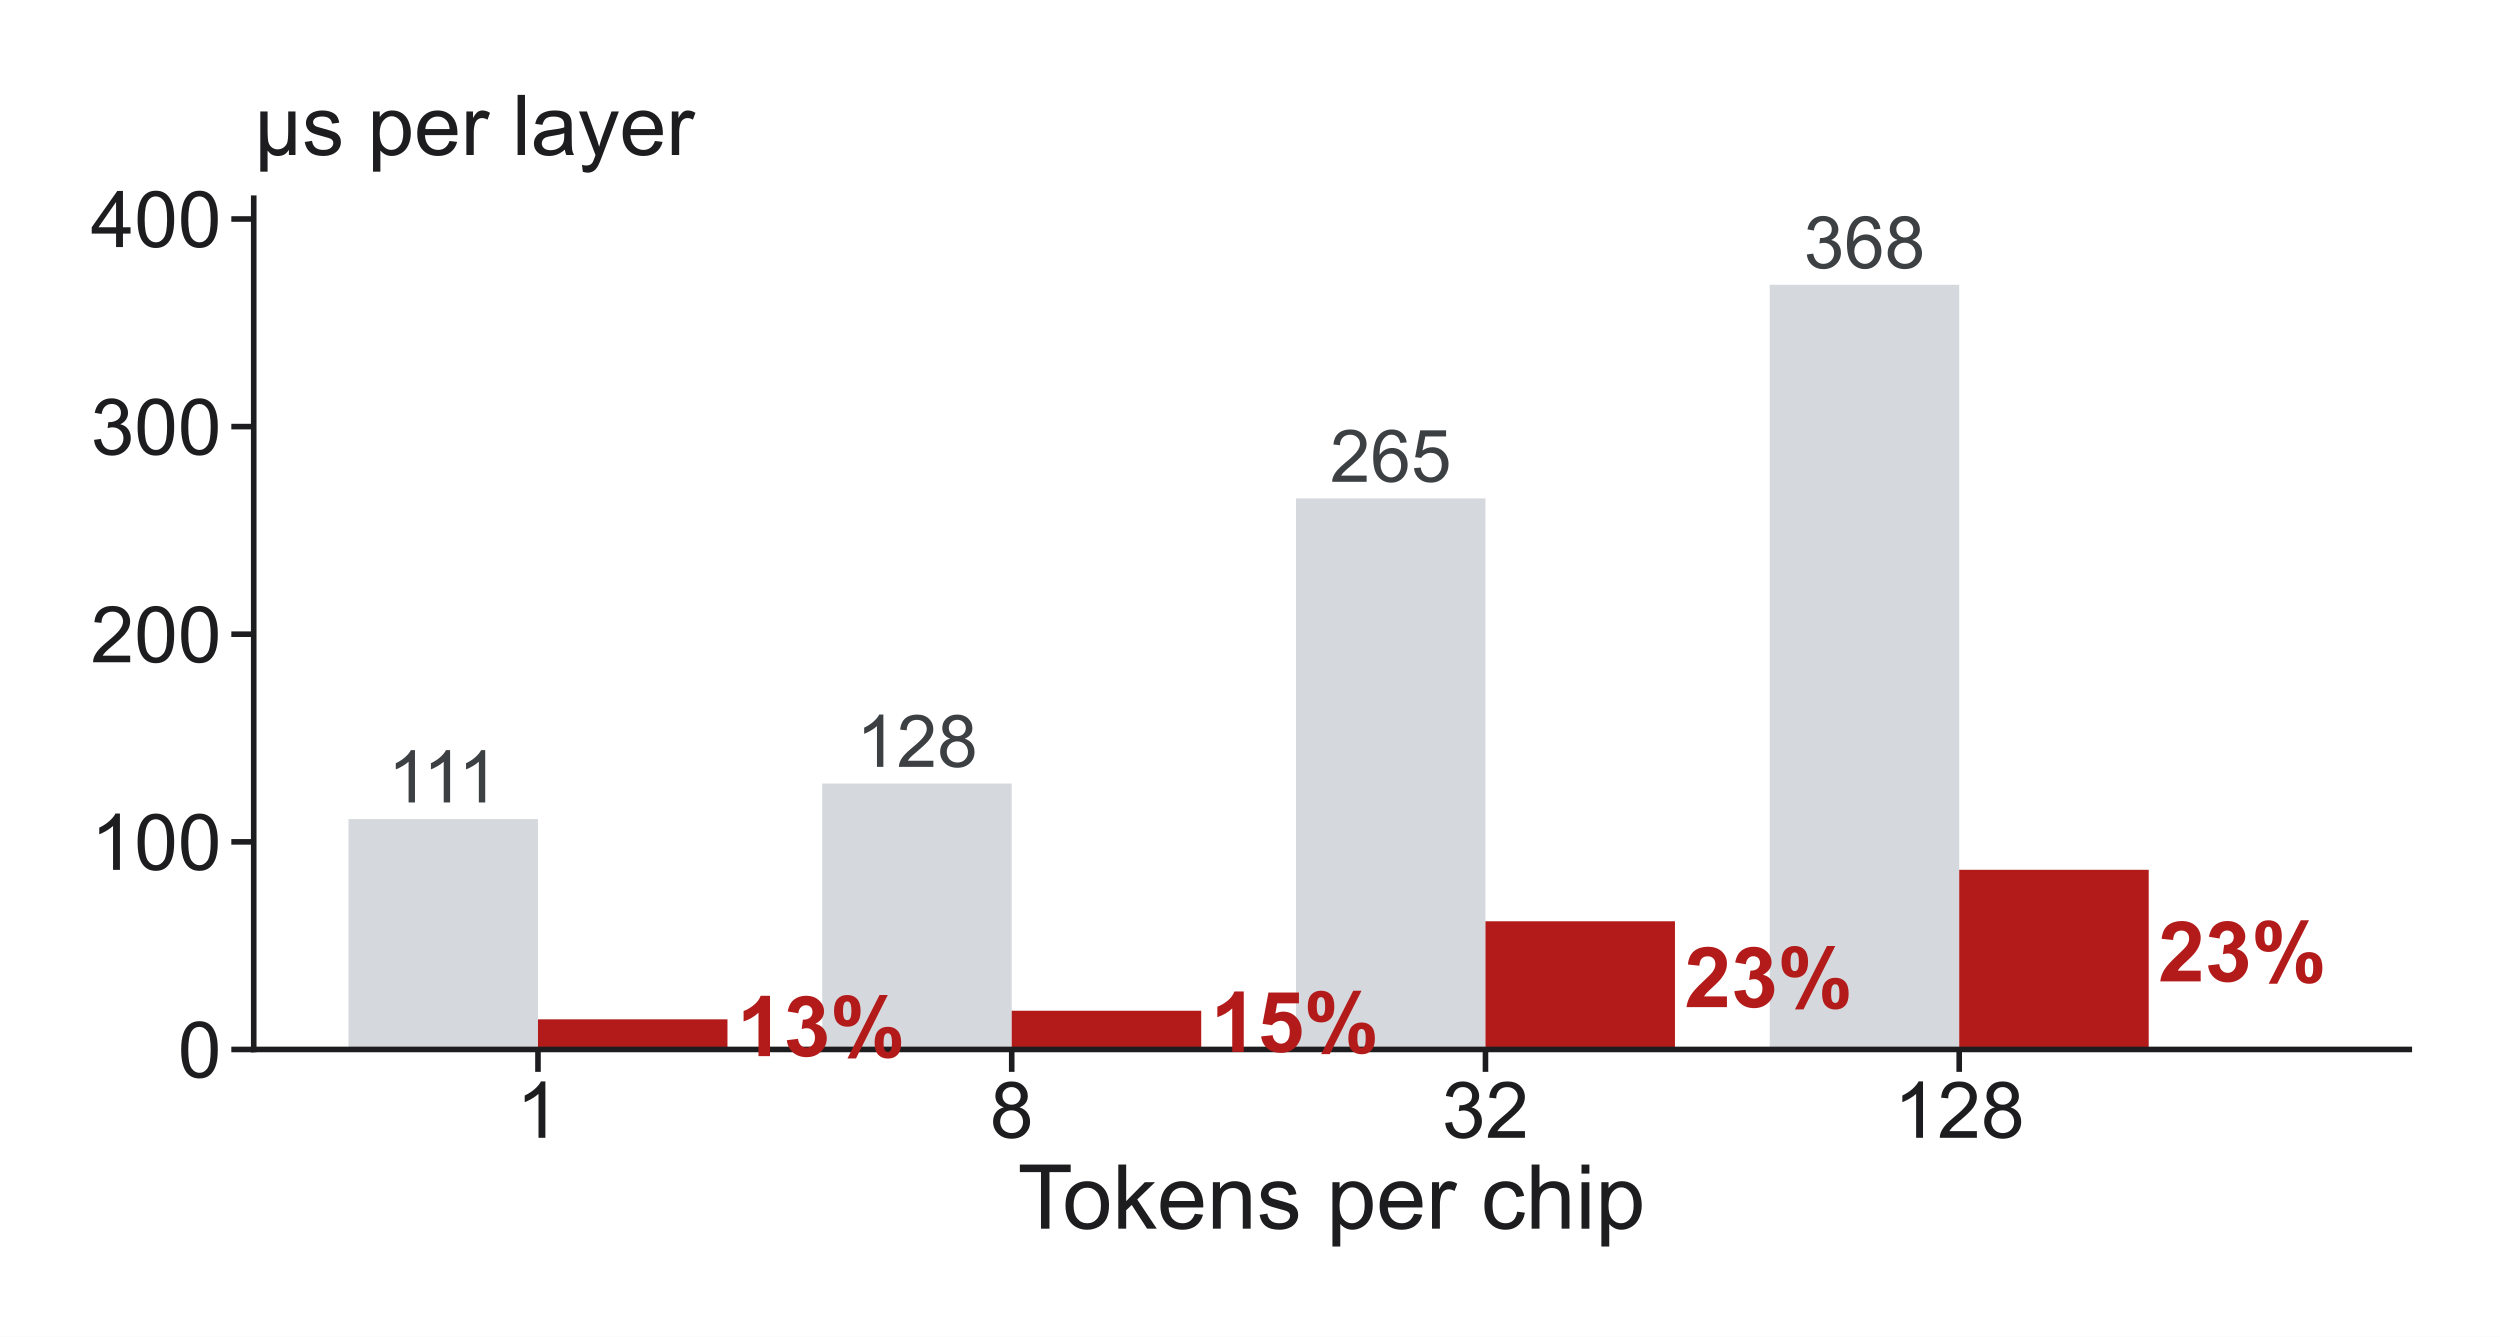
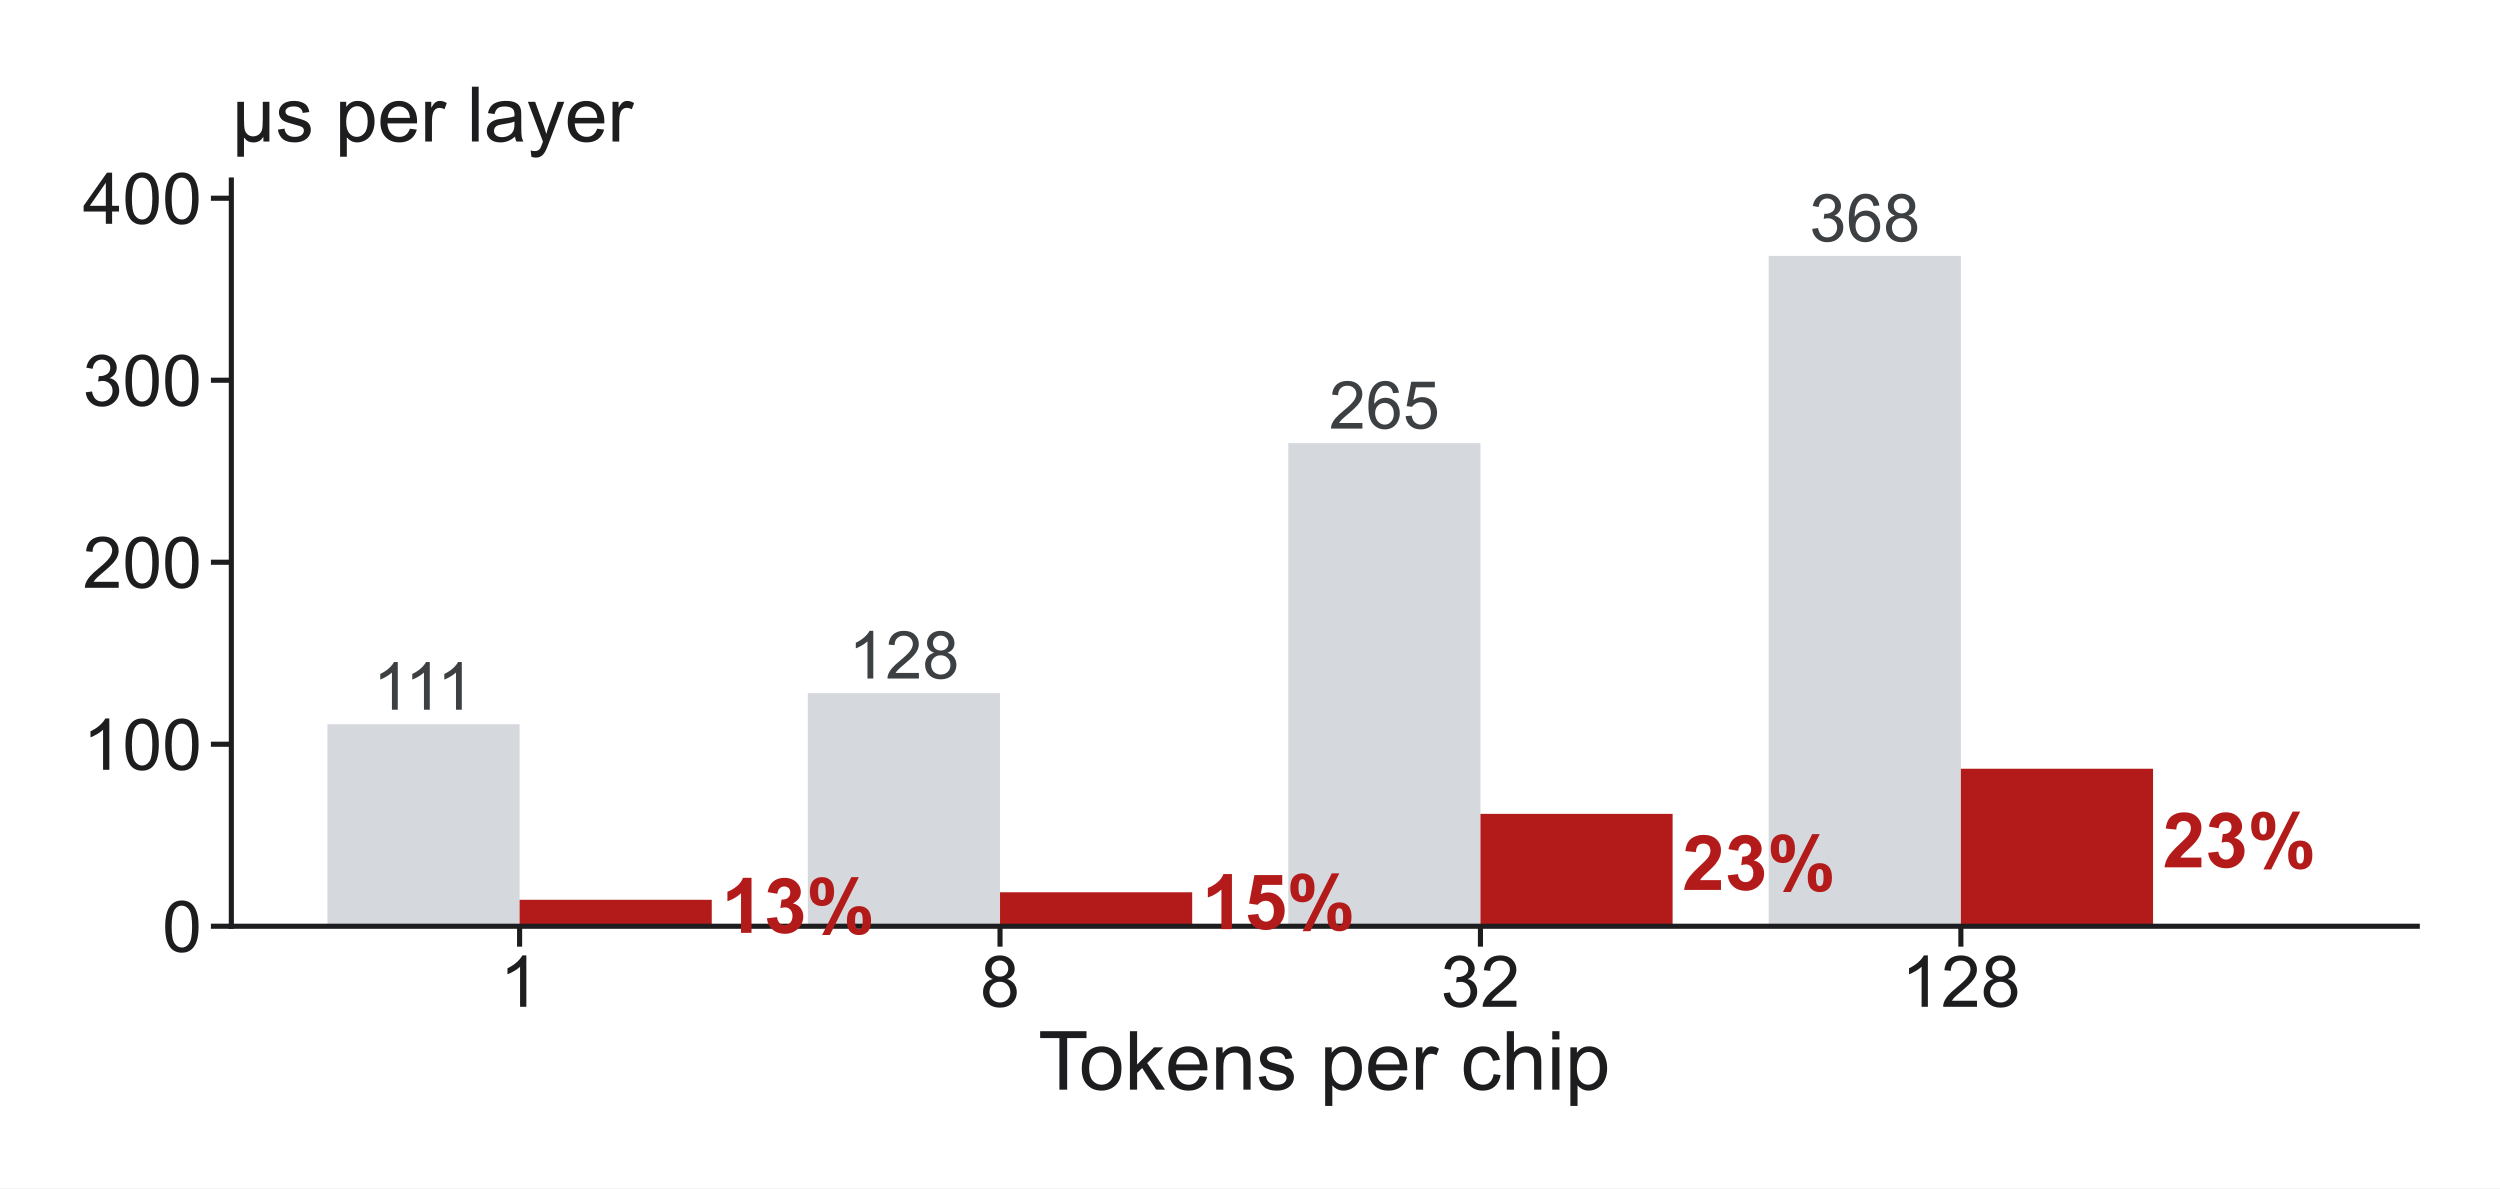
- <svg xmlns="http://www.w3.org/2000/svg" xmlns:xlink="http://www.w3.org/1999/xlink" width="892.793pt" height="477.398pt" viewBox="0 0 892.793 477.398" version="1.1">
+ <svg xmlns="http://www.w3.org/2000/svg" xmlns:xlink="http://www.w3.org/1999/xlink" width="979.195pt" height="465.41pt" viewBox="0 0 979.195 465.41" version="1.1">
  <defs>
    <style type="text/css">*{stroke-linejoin: round; stroke-linecap: butt}</style>
  </defs>
  <g id="figure_1">
    <g id="patch_1">
-       <path d="M 0 477.398  L 892.793 477.398  L 892.793 0  L 0 0  z " style="fill: #ffffff" />
+       <path d="M 0 465.41  L 979.195 465.41  L 979.195 0  L 0 0  z " style="fill: #ffffff" />
    </g>
    <g id="axes_1">
      <g id="patch_2">
-         <path d="M 90.61 374.778  L 860.393 374.778  L 860.393 70.788  L 90.61 70.788  z " style="fill: #ffffff" />
+         <path d="M 90.61 362.79  L 946.795 362.79  L 946.795 70.511  L 90.61 70.511  z " style="fill: #ffffff" />
      </g>
      <g id="patch_3">
-         <path d="M 124.447 374.778  L 192.12 374.778  L 192.12 292.504  L 124.447 292.504  z " clip-path="url(#p8fa03397d4)" style="fill: #d5d8dc" />
+         <path d="M 128.245 362.79  L 203.514 362.79  L 203.514 283.685  L 128.245 283.685  z " clip-path="url(#pafab7bd5de)" style="fill: #d5d8dc" />
      </g>
      <g id="patch_4">
-         <path d="M 293.63 374.778  L 361.303 374.778  L 361.303 279.802  L 293.63 279.802  z " clip-path="url(#p8fa03397d4)" style="fill: #d5d8dc" />
+         <path d="M 316.417 362.79  L 391.686 362.79  L 391.686 271.473  L 316.417 271.473  z " clip-path="url(#pafab7bd5de)" style="fill: #d5d8dc" />
      </g>
      <g id="patch_5">
-         <path d="M 462.813 374.778  L 530.486 374.778  L 530.486 177.98  L 462.813 177.98  z " clip-path="url(#p8fa03397d4)" style="fill: #d5d8dc" />
+         <path d="M 504.59 362.79  L 579.859 362.79  L 579.859 173.574  L 504.59 173.574  z " clip-path="url(#pafab7bd5de)" style="fill: #d5d8dc" />
      </g>
      <g id="patch_6">
-         <path d="M 631.996 374.778  L 699.669 374.778  L 699.669 101.718  L 631.996 101.718  z " clip-path="url(#p8fa03397d4)" style="fill: #d5d8dc" />
+         <path d="M 692.762 362.79  L 768.031 362.79  L 768.031 100.25  L 692.762 100.25  z " clip-path="url(#pafab7bd5de)" style="fill: #d5d8dc" />
      </g>
      <g id="patch_7">
-         <path d="M 192.12 374.778  L 259.793 374.778  L 259.793 364.011  L 192.12 364.011  z " clip-path="url(#p8fa03397d4)" style="fill: #b31b1b" />
+         <path d="M 203.514 362.79  L 278.783 362.79  L 278.783 352.437  L 203.514 352.437  z " clip-path="url(#pafab7bd5de)" style="fill: #b31b1b" />
      </g>
      <g id="patch_8">
-         <path d="M 361.303 374.778  L 428.976 374.778  L 428.976 360.943  L 361.303 360.943  z " clip-path="url(#p8fa03397d4)" style="fill: #b31b1b" />
+         <path d="M 391.686 362.79  L 466.955 362.79  L 466.955 349.488  L 391.686 349.488  z " clip-path="url(#pafab7bd5de)" style="fill: #b31b1b" />
      </g>
      <g id="patch_9">
-         <path d="M 530.486 374.778  L 598.159 374.778  L 598.159 328.992  L 530.486 328.992  z " clip-path="url(#p8fa03397d4)" style="fill: #b31b1b" />
+         <path d="M 579.859 362.79  L 655.128 362.79  L 655.128 318.768  L 579.859 318.768  z " clip-path="url(#pafab7bd5de)" style="fill: #b31b1b" />
      </g>
      <g id="patch_10">
-         <path d="M 699.669 374.778  L 767.342 374.778  L 767.342 310.625  L 699.669 310.625  z " clip-path="url(#p8fa03397d4)" style="fill: #b31b1b" />
+         <path d="M 768.031 362.79  L 843.3 362.79  L 843.3 301.108  L 768.031 301.108  z " clip-path="url(#pafab7bd5de)" style="fill: #b31b1b" />
      </g>
      <g id="matplotlib.axis_1">
        <g id="xtick_1">
          <g id="line2d_1">
            <defs>
-               <path id="m0e2b39ab40" d="M 0 0  L 0 8  " style="stroke: #1d1d1f; stroke-width: 2" />
+               <path id="m8f54d06ad7" d="M 0 0  L 0 8  " style="stroke: #1d1d1f; stroke-width: 2" />
            </defs>
            <g>
-               <use xlink:href="#m0e2b39ab40" x="192.12" y="374.778" style="fill: #1d1d1f; stroke: #1d1d1f; stroke-width: 2" />
+               <use xlink:href="#m8f54d06ad7" x="203.514" y="362.79" style="fill: #1d1d1f; stroke: #1d1d1f; stroke-width: 2" />
            </g>
          </g>
          <g id="text_1">
-             <g style="fill: #1d1d1f" transform="translate(184.3345 406.3203) scale(0.28 -0.28)">
+             <g style="fill: #1d1d1f" transform="translate(195.7282 394.332) scale(0.28 -0.28)">
              <defs>
                <path id="ArialMT-31" d="M 2384 0  L 1822 0  L 1822 3584  Q 1619 3391 1289 3197  Q 959 3003 697 2906  L 697 3450  Q 1169 3672 1522 3987  Q 1875 4303 2022 4600  L 2384 4600  L 2384 0  z " transform="scale(0.015625)" />
              </defs>
              <use xlink:href="#ArialMT-31" />
            </g>
          </g>
        </g>
        <g id="xtick_2">
          <g id="line2d_2">
            <g>
-               <use xlink:href="#m0e2b39ab40" x="361.303" y="374.778" style="fill: #1d1d1f; stroke: #1d1d1f; stroke-width: 2" />
+               <use xlink:href="#m8f54d06ad7" x="391.686" y="362.79" style="fill: #1d1d1f; stroke: #1d1d1f; stroke-width: 2" />
            </g>
          </g>
          <g id="text_2">
-             <g style="fill: #1d1d1f" transform="translate(353.5176 406.3203) scale(0.28 -0.28)">
+             <g style="fill: #1d1d1f" transform="translate(383.9008 394.332) scale(0.28 -0.28)">
              <defs>
                <path id="ArialMT-38" d="M 1131 2484  Q 781 2613 612 2850  Q 444 3088 444 3419  Q 444 3919 803 4259  Q 1163 4600 1759 4600  Q 2359 4600 2725 4251  Q 3091 3903 3091 3403  Q 3091 3084 2923 2848  Q 2756 2613 2416 2484  Q 2838 2347 3058 2040  Q 3278 1734 3278 1309  Q 3278 722 2862 322  Q 2447 -78 1769 -78  Q 1091 -78 675 323  Q 259 725 259 1325  Q 259 1772 486 2073  Q 713 2375 1131 2484  z M 1019 3438  Q 1019 3113 1228 2906  Q 1438 2700 1772 2700  Q 2097 2700 2305 2904  Q 2513 3109 2513 3406  Q 2513 3716 2298 3927  Q 2084 4138 1766 4138  Q 1444 4138 1231 3931  Q 1019 3725 1019 3438  z M 838 1322  Q 838 1081 952 856  Q 1066 631 1291 507  Q 1516 384 1775 384  Q 2178 384 2440 643  Q 2703 903 2703 1303  Q 2703 1709 2433 1975  Q 2163 2241 1756 2241  Q 1359 2241 1098 1978  Q 838 1716 838 1322  z " transform="scale(0.015625)" />
              </defs>
              <use xlink:href="#ArialMT-38" />
            </g>
          </g>
        </g>
        <g id="xtick_3">
          <g id="line2d_3">
            <g>
-               <use xlink:href="#m0e2b39ab40" x="530.486" y="374.778" style="fill: #1d1d1f; stroke: #1d1d1f; stroke-width: 2" />
+               <use xlink:href="#m8f54d06ad7" x="579.859" y="362.79" style="fill: #1d1d1f; stroke: #1d1d1f; stroke-width: 2" />
            </g>
          </g>
          <g id="text_3">
-             <g style="fill: #1d1d1f" transform="translate(514.9154 406.3203) scale(0.28 -0.28)">
+             <g style="fill: #1d1d1f" transform="translate(564.2881 394.332) scale(0.28 -0.28)">
              <defs>
                <path id="ArialMT-33" d="M 269 1209  L 831 1284  Q 928 806 1161 595  Q 1394 384 1728 384  Q 2125 384 2398 659  Q 2672 934 2672 1341  Q 2672 1728 2419 1979  Q 2166 2231 1775 2231  Q 1616 2231 1378 2169  L 1441 2663  Q 1497 2656 1531 2656  Q 1891 2656 2178 2843  Q 2466 3031 2466 3422  Q 2466 3731 2256 3934  Q 2047 4138 1716 4138  Q 1388 4138 1169 3931  Q 950 3725 888 3313  L 325 3413  Q 428 3978 793 4289  Q 1159 4600 1703 4600  Q 2078 4600 2393 4439  Q 2709 4278 2876 4000  Q 3044 3722 3044 3409  Q 3044 3113 2884 2869  Q 2725 2625 2413 2481  Q 2819 2388 3044 2092  Q 3269 1797 3269 1353  Q 3269 753 2831 336  Q 2394 -81 1725 -81  Q 1122 -81 723 278  Q 325 638 269 1209  z " transform="scale(0.015625)" />
                <path id="ArialMT-32" d="M 3222 541  L 3222 0  L 194 0  Q 188 203 259 391  Q 375 700 629 1000  Q 884 1300 1366 1694  Q 2113 2306 2375 2664  Q 2638 3022 2638 3341  Q 2638 3675 2398 3904  Q 2159 4134 1775 4134  Q 1369 4134 1125 3890  Q 881 3647 878 3216  L 300 3275  Q 359 3922 746 4261  Q 1134 4600 1788 4600  Q 2447 4600 2831 4234  Q 3216 3869 3216 3328  Q 3216 3053 3103 2787  Q 2991 2522 2730 2228  Q 2469 1934 1863 1422  Q 1356 997 1212 845  Q 1069 694 975 541  L 3222 541  z " transform="scale(0.015625)" />
              </defs>
              <use xlink:href="#ArialMT-33" />
              <use xlink:href="#ArialMT-32" transform="translate(55.61523 0)" />
            </g>
          </g>
        </g>
        <g id="xtick_4">
          <g id="line2d_4">
            <g>
-               <use xlink:href="#m0e2b39ab40" x="699.669" y="374.778" style="fill: #1d1d1f; stroke: #1d1d1f; stroke-width: 2" />
+               <use xlink:href="#m8f54d06ad7" x="768.031" y="362.79" style="fill: #1d1d1f; stroke: #1d1d1f; stroke-width: 2" />
            </g>
          </g>
          <g id="text_4">
-             <g style="fill: #1d1d1f" transform="translate(676.3131 406.3203) scale(0.28 -0.28)">
+             <g style="fill: #1d1d1f" transform="translate(744.6754 394.332) scale(0.28 -0.28)">
              <use xlink:href="#ArialMT-31" />
              <use xlink:href="#ArialMT-32" transform="translate(55.61523 0)" />
              <use xlink:href="#ArialMT-38" transform="translate(111.2305 0)" />
            </g>
          </g>
        </g>
        <g id="text_5">
-           <g style="fill: #1d1d1f" transform="translate(363.454 438.7903) scale(0.32 -0.32)">
+           <g style="fill: #1d1d1f" transform="translate(406.6552 426.802) scale(0.32 -0.32)">
            <defs>
              <path id="ArialMT-54" d="M 1659 0  L 1659 4041  L 150 4041  L 150 4581  L 3781 4581  L 3781 4041  L 2266 4041  L 2266 0  L 1659 0  z " transform="scale(0.015625)" />
              <path id="ArialMT-6f" d="M 213 1659  Q 213 2581 725 3025  Q 1153 3394 1769 3394  Q 2453 3394 2887 2945  Q 3322 2497 3322 1706  Q 3322 1066 3130 698  Q 2938 331 2570 128  Q 2203 -75 1769 -75  Q 1072 -75 642 372  Q 213 819 213 1659  z M 791 1659  Q 791 1022 1069 705  Q 1347 388 1769 388  Q 2188 388 2466 706  Q 2744 1025 2744 1678  Q 2744 2294 2464 2611  Q 2184 2928 1769 2928  Q 1347 2928 1069 2612  Q 791 2297 791 1659  z " transform="scale(0.015625)" />
              <path id="ArialMT-6b" d="M 425 0  L 425 4581  L 988 4581  L 988 1969  L 2319 3319  L 3047 3319  L 1778 2088  L 3175 0  L 2481 0  L 1384 1697  L 988 1316  L 988 0  L 425 0  z " transform="scale(0.015625)" />
              <path id="ArialMT-65" d="M 2694 1069  L 3275 997  Q 3138 488 2766 206  Q 2394 -75 1816 -75  Q 1088 -75 661 373  Q 234 822 234 1631  Q 234 2469 665 2931  Q 1097 3394 1784 3394  Q 2450 3394 2872 2941  Q 3294 2488 3294 1666  Q 3294 1616 3291 1516  L 816 1516  Q 847 969 1125 678  Q 1403 388 1819 388  Q 2128 388 2347 550  Q 2566 713 2694 1069  z M 847 1978  L 2700 1978  Q 2663 2397 2488 2606  Q 2219 2931 1791 2931  Q 1403 2931 1139 2672  Q 875 2413 847 1978  z " transform="scale(0.015625)" />
              <path id="ArialMT-6e" d="M 422 0  L 422 3319  L 928 3319  L 928 2847  Q 1294 3394 1984 3394  Q 2284 3394 2536 3286  Q 2788 3178 2913 3003  Q 3038 2828 3088 2588  Q 3119 2431 3119 2041  L 3119 0  L 2556 0  L 2556 2019  Q 2556 2363 2490 2533  Q 2425 2703 2258 2804  Q 2091 2906 1866 2906  Q 1506 2906 1245 2678  Q 984 2450 984 1813  L 984 0  L 422 0  z " transform="scale(0.015625)" />
              <path id="ArialMT-73" d="M 197 991  L 753 1078  Q 800 744 1014 566  Q 1228 388 1613 388  Q 2000 388 2187 545  Q 2375 703 2375 916  Q 2375 1106 2209 1216  Q 2094 1291 1634 1406  Q 1016 1563 777 1677  Q 538 1791 414 1992  Q 291 2194 291 2438  Q 291 2659 392 2848  Q 494 3038 669 3163  Q 800 3259 1026 3326  Q 1253 3394 1513 3394  Q 1903 3394 2198 3281  Q 2494 3169 2634 2976  Q 2775 2784 2828 2463  L 2278 2388  Q 2241 2644 2061 2787  Q 1881 2931 1553 2931  Q 1166 2931 1000 2803  Q 834 2675 834 2503  Q 834 2394 903 2306  Q 972 2216 1119 2156  Q 1203 2125 1616 2013  Q 2213 1853 2448 1751  Q 2684 1650 2818 1456  Q 2953 1263 2953 975  Q 2953 694 2789 445  Q 2625 197 2315 61  Q 2006 -75 1616 -75  Q 969 -75 630 194  Q 291 463 197 991  z " transform="scale(0.015625)" />
              <path id="ArialMT-20" transform="scale(0.015625)" />
              <path id="ArialMT-70" d="M 422 -1272  L 422 3319  L 934 3319  L 934 2888  Q 1116 3141 1344 3267  Q 1572 3394 1897 3394  Q 2322 3394 2647 3175  Q 2972 2956 3137 2557  Q 3303 2159 3303 1684  Q 3303 1175 3120 767  Q 2938 359 2589 142  Q 2241 -75 1856 -75  Q 1575 -75 1351 44  Q 1128 163 984 344  L 984 -1272  L 422 -1272  z M 931 1641  Q 931 1000 1190 694  Q 1450 388 1819 388  Q 2194 388 2461 705  Q 2728 1022 2728 1688  Q 2728 2322 2467 2637  Q 2206 2953 1844 2953  Q 1484 2953 1207 2617  Q 931 2281 931 1641  z " transform="scale(0.015625)" />
              <path id="ArialMT-72" d="M 416 0  L 416 3319  L 922 3319  L 922 2816  Q 1116 3169 1280 3281  Q 1444 3394 1641 3394  Q 1925 3394 2219 3213  L 2025 2691  Q 1819 2813 1613 2813  Q 1428 2813 1281 2702  Q 1134 2591 1072 2394  Q 978 2094 978 1738  L 978 0  L 416 0  z " transform="scale(0.015625)" />
              <path id="ArialMT-63" d="M 2588 1216  L 3141 1144  Q 3050 572 2676 248  Q 2303 -75 1759 -75  Q 1078 -75 664 370  Q 250 816 250 1647  Q 250 2184 428 2587  Q 606 2991 970 3192  Q 1334 3394 1763 3394  Q 2303 3394 2647 3120  Q 2991 2847 3088 2344  L 2541 2259  Q 2463 2594 2264 2762  Q 2066 2931 1784 2931  Q 1359 2931 1093 2626  Q 828 2322 828 1663  Q 828 994 1084 691  Q 1341 388 1753 388  Q 2084 388 2306 591  Q 2528 794 2588 1216  z " transform="scale(0.015625)" />
              <path id="ArialMT-68" d="M 422 0  L 422 4581  L 984 4581  L 984 2938  Q 1378 3394 1978 3394  Q 2347 3394 2619 3248  Q 2891 3103 3008 2847  Q 3125 2591 3125 2103  L 3125 0  L 2563 0  L 2563 2103  Q 2563 2525 2380 2717  Q 2197 2909 1863 2909  Q 1613 2909 1392 2779  Q 1172 2650 1078 2428  Q 984 2206 984 1816  L 984 0  L 422 0  z " transform="scale(0.015625)" />
              <path id="ArialMT-69" d="M 425 3934  L 425 4581  L 988 4581  L 988 3934  L 425 3934  z M 425 0  L 425 3319  L 988 3319  L 988 0  L 425 0  z " transform="scale(0.015625)" />
            </defs>
            <use xlink:href="#ArialMT-54" />
            <use xlink:href="#ArialMT-6f" transform="translate(49.95898 0)" />
            <use xlink:href="#ArialMT-6b" transform="translate(105.5742 0)" />
            <use xlink:href="#ArialMT-65" transform="translate(155.5742 0)" />
            <use xlink:href="#ArialMT-6e" transform="translate(211.1895 0)" />
            <use xlink:href="#ArialMT-73" transform="translate(266.8047 0)" />
            <use xlink:href="#ArialMT-20" transform="translate(316.8047 0)" />
            <use xlink:href="#ArialMT-70" transform="translate(344.5879 0)" />
            <use xlink:href="#ArialMT-65" transform="translate(400.2031 0)" />
            <use xlink:href="#ArialMT-72" transform="translate(455.8184 0)" />
            <use xlink:href="#ArialMT-20" transform="translate(489.1191 0)" />
            <use xlink:href="#ArialMT-63" transform="translate(516.9023 0)" />
            <use xlink:href="#ArialMT-68" transform="translate(566.9023 0)" />
            <use xlink:href="#ArialMT-69" transform="translate(622.5176 0)" />
            <use xlink:href="#ArialMT-70" transform="translate(644.7344 0)" />
          </g>
        </g>
      </g>
      <g id="matplotlib.axis_2">
        <g id="ytick_1">
          <g id="line2d_5">
            <defs>
-               <path id="me371091359" d="M 0 0  L -8 0  " style="stroke: #1d1d1f; stroke-width: 2" />
+               <path id="mfcbff1dbd7" d="M 0 0  L -8 0  " style="stroke: #1d1d1f; stroke-width: 2" />
            </defs>
            <g>
-               <use xlink:href="#me371091359" x="90.61" y="374.778" style="fill: #1d1d1f; stroke: #1d1d1f; stroke-width: 2" />
+               <use xlink:href="#mfcbff1dbd7" x="90.61" y="362.79" style="fill: #1d1d1f; stroke: #1d1d1f; stroke-width: 2" />
            </g>
          </g>
          <g id="text_6">
-             <g style="fill: #1d1d1f" transform="translate(63.53937 384.7994) scale(0.28 -0.28)">
+             <g style="fill: #1d1d1f" transform="translate(63.53937 372.8111) scale(0.28 -0.28)">
              <defs>
                <path id="ArialMT-30" d="M 266 2259  Q 266 3072 433 3567  Q 600 4063 929 4331  Q 1259 4600 1759 4600  Q 2128 4600 2406 4451  Q 2684 4303 2865 4023  Q 3047 3744 3150 3342  Q 3253 2941 3253 2259  Q 3253 1453 3087 958  Q 2922 463 2592 192  Q 2263 -78 1759 -78  Q 1097 -78 719 397  Q 266 969 266 2259  z M 844 2259  Q 844 1131 1108 757  Q 1372 384 1759 384  Q 2147 384 2411 759  Q 2675 1134 2675 2259  Q 2675 3391 2411 3762  Q 2147 4134 1753 4134  Q 1366 4134 1134 3806  Q 844 3388 844 2259  z " transform="scale(0.015625)" />
              </defs>
              <use xlink:href="#ArialMT-30" />
            </g>
          </g>
        </g>
        <g id="ytick_2">
          <g id="line2d_6">
            <g>
-               <use xlink:href="#me371091359" x="90.61" y="300.634" style="fill: #1d1d1f; stroke: #1d1d1f; stroke-width: 2" />
+               <use xlink:href="#mfcbff1dbd7" x="90.61" y="291.503" style="fill: #1d1d1f; stroke: #1d1d1f; stroke-width: 2" />
            </g>
          </g>
          <g id="text_7">
-             <g style="fill: #1d1d1f" transform="translate(32.39813 310.6553) scale(0.28 -0.28)">
+             <g style="fill: #1d1d1f" transform="translate(32.39813 301.5235) scale(0.28 -0.28)">
              <use xlink:href="#ArialMT-31" />
              <use xlink:href="#ArialMT-30" transform="translate(55.61523 0)" />
              <use xlink:href="#ArialMT-30" transform="translate(111.2305 0)" />
            </g>
          </g>
        </g>
        <g id="ytick_3">
          <g id="line2d_7">
            <g>
-               <use xlink:href="#me371091359" x="90.61" y="226.49" style="fill: #1d1d1f; stroke: #1d1d1f; stroke-width: 2" />
+               <use xlink:href="#mfcbff1dbd7" x="90.61" y="220.215" style="fill: #1d1d1f; stroke: #1d1d1f; stroke-width: 2" />
            </g>
          </g>
          <g id="text_8">
-             <g style="fill: #1d1d1f" transform="translate(32.39813 236.5113) scale(0.28 -0.28)">
+             <g style="fill: #1d1d1f" transform="translate(32.39813 230.2359) scale(0.28 -0.28)">
              <use xlink:href="#ArialMT-32" />
              <use xlink:href="#ArialMT-30" transform="translate(55.61523 0)" />
              <use xlink:href="#ArialMT-30" transform="translate(111.2305 0)" />
            </g>
          </g>
        </g>
        <g id="ytick_4">
          <g id="line2d_8">
            <g>
-               <use xlink:href="#me371091359" x="90.61" y="152.346" style="fill: #1d1d1f; stroke: #1d1d1f; stroke-width: 2" />
+               <use xlink:href="#mfcbff1dbd7" x="90.61" y="148.927" style="fill: #1d1d1f; stroke: #1d1d1f; stroke-width: 2" />
            </g>
          </g>
          <g id="text_9">
-             <g style="fill: #1d1d1f" transform="translate(32.39813 162.3673) scale(0.28 -0.28)">
+             <g style="fill: #1d1d1f" transform="translate(32.39813 158.9483) scale(0.28 -0.28)">
              <use xlink:href="#ArialMT-33" />
              <use xlink:href="#ArialMT-30" transform="translate(55.61523 0)" />
              <use xlink:href="#ArialMT-30" transform="translate(111.2305 0)" />
            </g>
          </g>
        </g>
        <g id="ytick_5">
          <g id="line2d_9">
            <g>
-               <use xlink:href="#me371091359" x="90.61" y="78.202" style="fill: #1d1d1f; stroke: #1d1d1f; stroke-width: 2" />
+               <use xlink:href="#mfcbff1dbd7" x="90.61" y="77.64" style="fill: #1d1d1f; stroke: #1d1d1f; stroke-width: 2" />
            </g>
          </g>
          <g id="text_10">
-             <g style="fill: #1d1d1f" transform="translate(32.39813 88.22325) scale(0.28 -0.28)">
+             <g style="fill: #1d1d1f" transform="translate(32.39813 87.66067) scale(0.28 -0.28)">
              <defs>
                <path id="ArialMT-34" d="M 2069 0  L 2069 1097  L 81 1097  L 81 1613  L 2172 4581  L 2631 4581  L 2631 1613  L 3250 1613  L 3250 1097  L 2631 1097  L 2631 0  L 2069 0  z M 2069 1613  L 2069 3678  L 634 1613  L 2069 1613  z " transform="scale(0.015625)" />
              </defs>
              <use xlink:href="#ArialMT-34" />
              <use xlink:href="#ArialMT-30" transform="translate(55.61523 0)" />
              <use xlink:href="#ArialMT-30" transform="translate(111.2305 0)" />
            </g>
          </g>
        </g>
      </g>
      <g id="patch_11">
-         <path d="M 90.61 374.778  L 90.61 70.788  " style="fill: none; stroke: #1d1d1f; stroke-width: 2; stroke-linejoin: miter; stroke-linecap: square" />
+         <path d="M 90.61 362.79  L 90.61 70.511  " style="fill: none; stroke: #1d1d1f; stroke-width: 2; stroke-linejoin: miter; stroke-linecap: square" />
      </g>
      <g id="patch_12">
-         <path d="M 90.61 374.778  L 860.393 374.778  " style="fill: none; stroke: #1d1d1f; stroke-width: 2; stroke-linejoin: miter; stroke-linecap: square" />
+         <path d="M 90.61 362.79  L 946.795 362.79  " style="fill: none; stroke: #1d1d1f; stroke-width: 2; stroke-linejoin: miter; stroke-linecap: square" />
      </g>
      <g id="text_11">
-         <g style="fill: #b31b1b" transform="translate(263.1767 377.1712) scale(0.3 -0.3)">
+         <g style="fill: #b31b1b" transform="translate(282.546 365.3903) scale(0.3 -0.3)">
          <defs>
            <path id="Arial-BoldMT-31" d="M 2519 0  L 1641 0  L 1641 3309  Q 1159 2859 506 2644  L 506 3441  Q 850 3553 1253 3867  Q 1656 4181 1806 4600  L 2519 4600  L 2519 0  z " transform="scale(0.015625)" />
            <path id="Arial-BoldMT-33" d="M 241 1216  L 1091 1319  Q 1131 994 1309 822  Q 1488 650 1741 650  Q 2013 650 2198 856  Q 2384 1063 2384 1413  Q 2384 1744 2206 1937  Q 2028 2131 1772 2131  Q 1603 2131 1369 2066  L 1466 2781  Q 1822 2772 2009 2936  Q 2197 3100 2197 3372  Q 2197 3603 2059 3740  Q 1922 3878 1694 3878  Q 1469 3878 1309 3722  Q 1150 3566 1116 3266  L 306 3403  Q 391 3819 561 4067  Q 731 4316 1036 4458  Q 1341 4600 1719 4600  Q 2366 4600 2756 4188  Q 3078 3850 3078 3425  Q 3078 2822 2419 2463  Q 2813 2378 3048 2084  Q 3284 1791 3284 1375  Q 3284 772 2843 347  Q 2403 -78 1747 -78  Q 1125 -78 715 280  Q 306 638 241 1216  z " transform="scale(0.015625)" />
            <path id="Arial-BoldMT-25" d="M 278 3450  Q 278 4066 548 4362  Q 819 4659 1281 4659  Q 1759 4659 2029 4364  Q 2300 4069 2300 3450  Q 2300 2834 2029 2537  Q 1759 2241 1297 2241  Q 819 2241 548 2536  Q 278 2831 278 3450  z M 963 3456  Q 963 3009 1066 2856  Q 1144 2744 1281 2744  Q 1422 2744 1500 2856  Q 1600 3009 1600 3456  Q 1600 3903 1500 4053  Q 1422 4169 1281 4169  Q 1144 4169 1066 4056  Q 963 3903 963 3456  z M 1950 -175  L 1300 -175  L 3741 4659  L 4372 4659  L 1950 -175  z M 3369 1028  Q 3369 1644 3639 1941  Q 3909 2238 4378 2238  Q 4850 2238 5120 1941  Q 5391 1644 5391 1028  Q 5391 409 5120 112  Q 4850 -184 4388 -184  Q 3909 -184 3639 112  Q 3369 409 3369 1028  z M 4053 1031  Q 4053 584 4156 434  Q 4234 319 4372 319  Q 4513 319 4588 431  Q 4691 584 4691 1031  Q 4691 1478 4591 1631  Q 4513 1744 4372 1744  Q 4231 1744 4156 1631  Q 4053 1478 4053 1031  z " transform="scale(0.015625)" />
          </defs>
          <use xlink:href="#Arial-BoldMT-31" />
          <use xlink:href="#Arial-BoldMT-33" transform="translate(55.61523 0)" />
          <use xlink:href="#Arial-BoldMT-25" transform="translate(111.2305 0)" />
        </g>
      </g>
      <g id="text_12">
-         <g style="fill: #3c4043" transform="translate(138.5131 286.5721) scale(0.26 -0.26)">
+         <g style="fill: #3c4043" transform="translate(146.1089 277.982) scale(0.26 -0.26)">
          <use xlink:href="#ArialMT-31" />
          <use xlink:href="#ArialMT-31" transform="translate(48.24023 0)" />
          <use xlink:href="#ArialMT-31" transform="translate(96.48047 0)" />
        </g>
      </g>
      <g id="text_13">
-         <g style="fill: #b31b1b" transform="translate(432.3598 375.6374) scale(0.3 -0.3)">
+         <g style="fill: #b31b1b" transform="translate(470.7186 363.9156) scale(0.3 -0.3)">
          <defs>
            <path id="Arial-BoldMT-35" d="M 284 1178  L 1159 1269  Q 1197 972 1381 798  Q 1566 625 1806 625  Q 2081 625 2272 848  Q 2463 1072 2463 1522  Q 2463 1944 2273 2155  Q 2084 2366 1781 2366  Q 1403 2366 1103 2031  L 391 2134  L 841 4519  L 3163 4519  L 3163 3697  L 1506 3697  L 1369 2919  Q 1663 3066 1969 3066  Q 2553 3066 2959 2641  Q 3366 2216 3366 1538  Q 3366 972 3038 528  Q 2591 -78 1797 -78  Q 1163 -78 763 262  Q 363 603 284 1178  z " transform="scale(0.015625)" />
          </defs>
          <use xlink:href="#Arial-BoldMT-31" />
          <use xlink:href="#Arial-BoldMT-35" transform="translate(55.61523 0)" />
          <use xlink:href="#Arial-BoldMT-25" transform="translate(111.2305 0)" />
        </g>
      </g>
      <g id="text_14">
-         <g style="fill: #3c4043" transform="translate(305.7786 273.8703) scale(0.26 -0.26)">
+         <g style="fill: #3c4043" transform="translate(332.364 265.7695) scale(0.26 -0.26)">
          <use xlink:href="#ArialMT-31" />
          <use xlink:href="#ArialMT-32" transform="translate(55.61523 0)" />
          <use xlink:href="#ArialMT-38" transform="translate(111.2305 0)" />
        </g>
      </g>
      <g id="text_15">
-         <g style="fill: #b31b1b" transform="translate(601.5429 359.6618) scale(0.3 -0.3)">
+         <g style="fill: #b31b1b" transform="translate(658.8912 348.5554) scale(0.3 -0.3)">
          <defs>
            <path id="Arial-BoldMT-32" d="M 3238 816  L 3238 0  L 159 0  Q 209 463 459 877  Q 709 1291 1447 1975  Q 2041 2528 2175 2725  Q 2356 2997 2356 3263  Q 2356 3556 2198 3714  Q 2041 3872 1763 3872  Q 1488 3872 1325 3706  Q 1163 3541 1138 3156  L 263 3244  Q 341 3969 753 4284  Q 1166 4600 1784 4600  Q 2463 4600 2850 4234  Q 3238 3869 3238 3325  Q 3238 3016 3127 2736  Q 3016 2456 2775 2150  Q 2616 1947 2200 1565  Q 1784 1184 1673 1059  Q 1563 934 1494 816  L 3238 816  z " transform="scale(0.015625)" />
          </defs>
          <use xlink:href="#Arial-BoldMT-32" />
          <use xlink:href="#Arial-BoldMT-33" transform="translate(55.61523 0)" />
          <use xlink:href="#Arial-BoldMT-25" transform="translate(111.2305 0)" />
        </g>
      </g>
      <g id="text_16">
-         <g style="fill: #3c4043" transform="translate(474.9617 172.0489) scale(0.26 -0.26)">
+         <g style="fill: #3c4043" transform="translate(520.5366 167.8709) scale(0.26 -0.26)">
          <defs>
            <path id="ArialMT-36" d="M 3184 3459  L 2625 3416  Q 2550 3747 2413 3897  Q 2184 4138 1850 4138  Q 1581 4138 1378 3988  Q 1113 3794 959 3422  Q 806 3050 800 2363  Q 1003 2672 1297 2822  Q 1591 2972 1913 2972  Q 2475 2972 2870 2558  Q 3266 2144 3266 1488  Q 3266 1056 3080 686  Q 2894 316 2569 119  Q 2244 -78 1831 -78  Q 1128 -78 684 439  Q 241 956 241 2144  Q 241 3472 731 4075  Q 1159 4600 1884 4600  Q 2425 4600 2770 4297  Q 3116 3994 3184 3459  z M 888 1484  Q 888 1194 1011 928  Q 1134 663 1356 523  Q 1578 384 1822 384  Q 2178 384 2434 671  Q 2691 959 2691 1453  Q 2691 1928 2437 2201  Q 2184 2475 1800 2475  Q 1419 2475 1153 2201  Q 888 1928 888 1484  z " transform="scale(0.015625)" />
            <path id="ArialMT-35" d="M 266 1200  L 856 1250  Q 922 819 1161 601  Q 1400 384 1738 384  Q 2144 384 2425 690  Q 2706 997 2706 1503  Q 2706 1984 2436 2262  Q 2166 2541 1728 2541  Q 1456 2541 1237 2417  Q 1019 2294 894 2097  L 366 2166  L 809 4519  L 3088 4519  L 3088 3981  L 1259 3981  L 1013 2750  Q 1425 3038 1878 3038  Q 2478 3038 2890 2622  Q 3303 2206 3303 1553  Q 3303 931 2941 478  Q 2500 -78 1738 -78  Q 1113 -78 717 272  Q 322 622 266 1200  z " transform="scale(0.015625)" />
          </defs>
          <use xlink:href="#ArialMT-32" />
          <use xlink:href="#ArialMT-36" transform="translate(55.61523 0)" />
          <use xlink:href="#ArialMT-35" transform="translate(111.2305 0)" />
        </g>
      </g>
      <g id="text_17">
-         <g style="fill: #b31b1b" transform="translate(770.7259 350.4781) scale(0.3 -0.3)">
+         <g style="fill: #b31b1b" transform="translate(847.0638 339.7256) scale(0.3 -0.3)">
          <use xlink:href="#Arial-BoldMT-32" />
          <use xlink:href="#Arial-BoldMT-33" transform="translate(55.61523 0)" />
          <use xlink:href="#Arial-BoldMT-25" transform="translate(111.2305 0)" />
        </g>
      </g>
      <g id="text_18">
-         <g style="fill: #3c4043" transform="translate(644.1448 95.78683) scale(0.26 -0.26)">
+         <g style="fill: #3c4043" transform="translate(708.7092 94.54681) scale(0.26 -0.26)">
          <use xlink:href="#ArialMT-33" />
          <use xlink:href="#ArialMT-36" transform="translate(55.61523 0)" />
          <use xlink:href="#ArialMT-38" transform="translate(111.2305 0)" />
        </g>
      </g>
      <g id="text_19">
-         <g style="fill: #1d1d1f" transform="translate(90.61 55.35413) scale(0.3 -0.3)">
+         <g style="fill: #1d1d1f" transform="translate(90.61 55.42854) scale(0.3 -0.3)">
          <defs>
            <path id="ArialMT-b5" d="M 3181 3319  L 3181 0  L 2678 0  L 2678 394  Q 2516 144 2356 50  Q 2138 -78 1847 -78  Q 1588 -78 1388 25  Q 1238 103 1056 334  L 1056 -1272  L 500 -1272  L 500 3319  L 1056 3319  L 1056 1913  Q 1056 1147 1137 920  Q 1219 694 1401 562  Q 1584 431 1822 431  Q 2072 431 2269 568  Q 2466 706 2547 923  Q 2628 1141 2628 1903  L 2628 3319  L 3181 3319  z " transform="scale(0.015625)" />
            <path id="ArialMT-6c" d="M 409 0  L 409 4581  L 972 4581  L 972 0  L 409 0  z " transform="scale(0.015625)" />
            <path id="ArialMT-61" d="M 2588 409  Q 2275 144 1986 34  Q 1697 -75 1366 -75  Q 819 -75 525 192  Q 231 459 231 875  Q 231 1119 342 1320  Q 453 1522 633 1644  Q 813 1766 1038 1828  Q 1203 1872 1538 1913  Q 2219 1994 2541 2106  Q 2544 2222 2544 2253  Q 2544 2597 2384 2738  Q 2169 2928 1744 2928  Q 1347 2928 1158 2789  Q 969 2650 878 2297  L 328 2372  Q 403 2725 575 2942  Q 747 3159 1072 3276  Q 1397 3394 1825 3394  Q 2250 3394 2515 3294  Q 2781 3194 2906 3042  Q 3031 2891 3081 2659  Q 3109 2516 3109 2141  L 3109 1391  Q 3109 606 3145 398  Q 3181 191 3288 0  L 2700 0  Q 2613 175 2588 409  z M 2541 1666  Q 2234 1541 1622 1453  Q 1275 1403 1131 1340  Q 988 1278 909 1158  Q 831 1038 831 891  Q 831 666 1001 516  Q 1172 366 1500 366  Q 1825 366 2078 508  Q 2331 650 2450 897  Q 2541 1088 2541 1459  L 2541 1666  z " transform="scale(0.015625)" />
            <path id="ArialMT-79" d="M 397 -1278  L 334 -750  Q 519 -800 656 -800  Q 844 -800 956 -737  Q 1069 -675 1141 -563  Q 1194 -478 1313 -144  Q 1328 -97 1363 -6  L 103 3319  L 709 3319  L 1400 1397  Q 1534 1031 1641 628  Q 1738 1016 1872 1384  L 2581 3319  L 3144 3319  L 1881 -56  Q 1678 -603 1566 -809  Q 1416 -1088 1222 -1217  Q 1028 -1347 759 -1347  Q 597 -1347 397 -1278  z " transform="scale(0.015625)" />
          </defs>
          <use xlink:href="#ArialMT-b5" />
          <use xlink:href="#ArialMT-73" transform="translate(57.61719 0)" />
          <use xlink:href="#ArialMT-20" transform="translate(107.6172 0)" />
          <use xlink:href="#ArialMT-70" transform="translate(135.4004 0)" />
          <use xlink:href="#ArialMT-65" transform="translate(191.0156 0)" />
          <use xlink:href="#ArialMT-72" transform="translate(246.6309 0)" />
          <use xlink:href="#ArialMT-20" transform="translate(279.9316 0)" />
          <use xlink:href="#ArialMT-6c" transform="translate(307.7148 0)" />
          <use xlink:href="#ArialMT-61" transform="translate(329.9316 0)" />
          <use xlink:href="#ArialMT-79" transform="translate(385.5469 0)" />
          <use xlink:href="#ArialMT-65" transform="translate(435.5469 0)" />
          <use xlink:href="#ArialMT-72" transform="translate(491.1621 0)" />
        </g>
      </g>
    </g>
  </g>
  <defs>
-     <clipPath id="p8fa03397d4">
-       <rect x="90.61" y="70.788" width="769.783" height="303.991" />
+     <clipPath id="pafab7bd5de">
+       <rect x="90.61" y="70.511" width="856.185" height="292.279" />
    </clipPath>
  </defs>
</svg>
